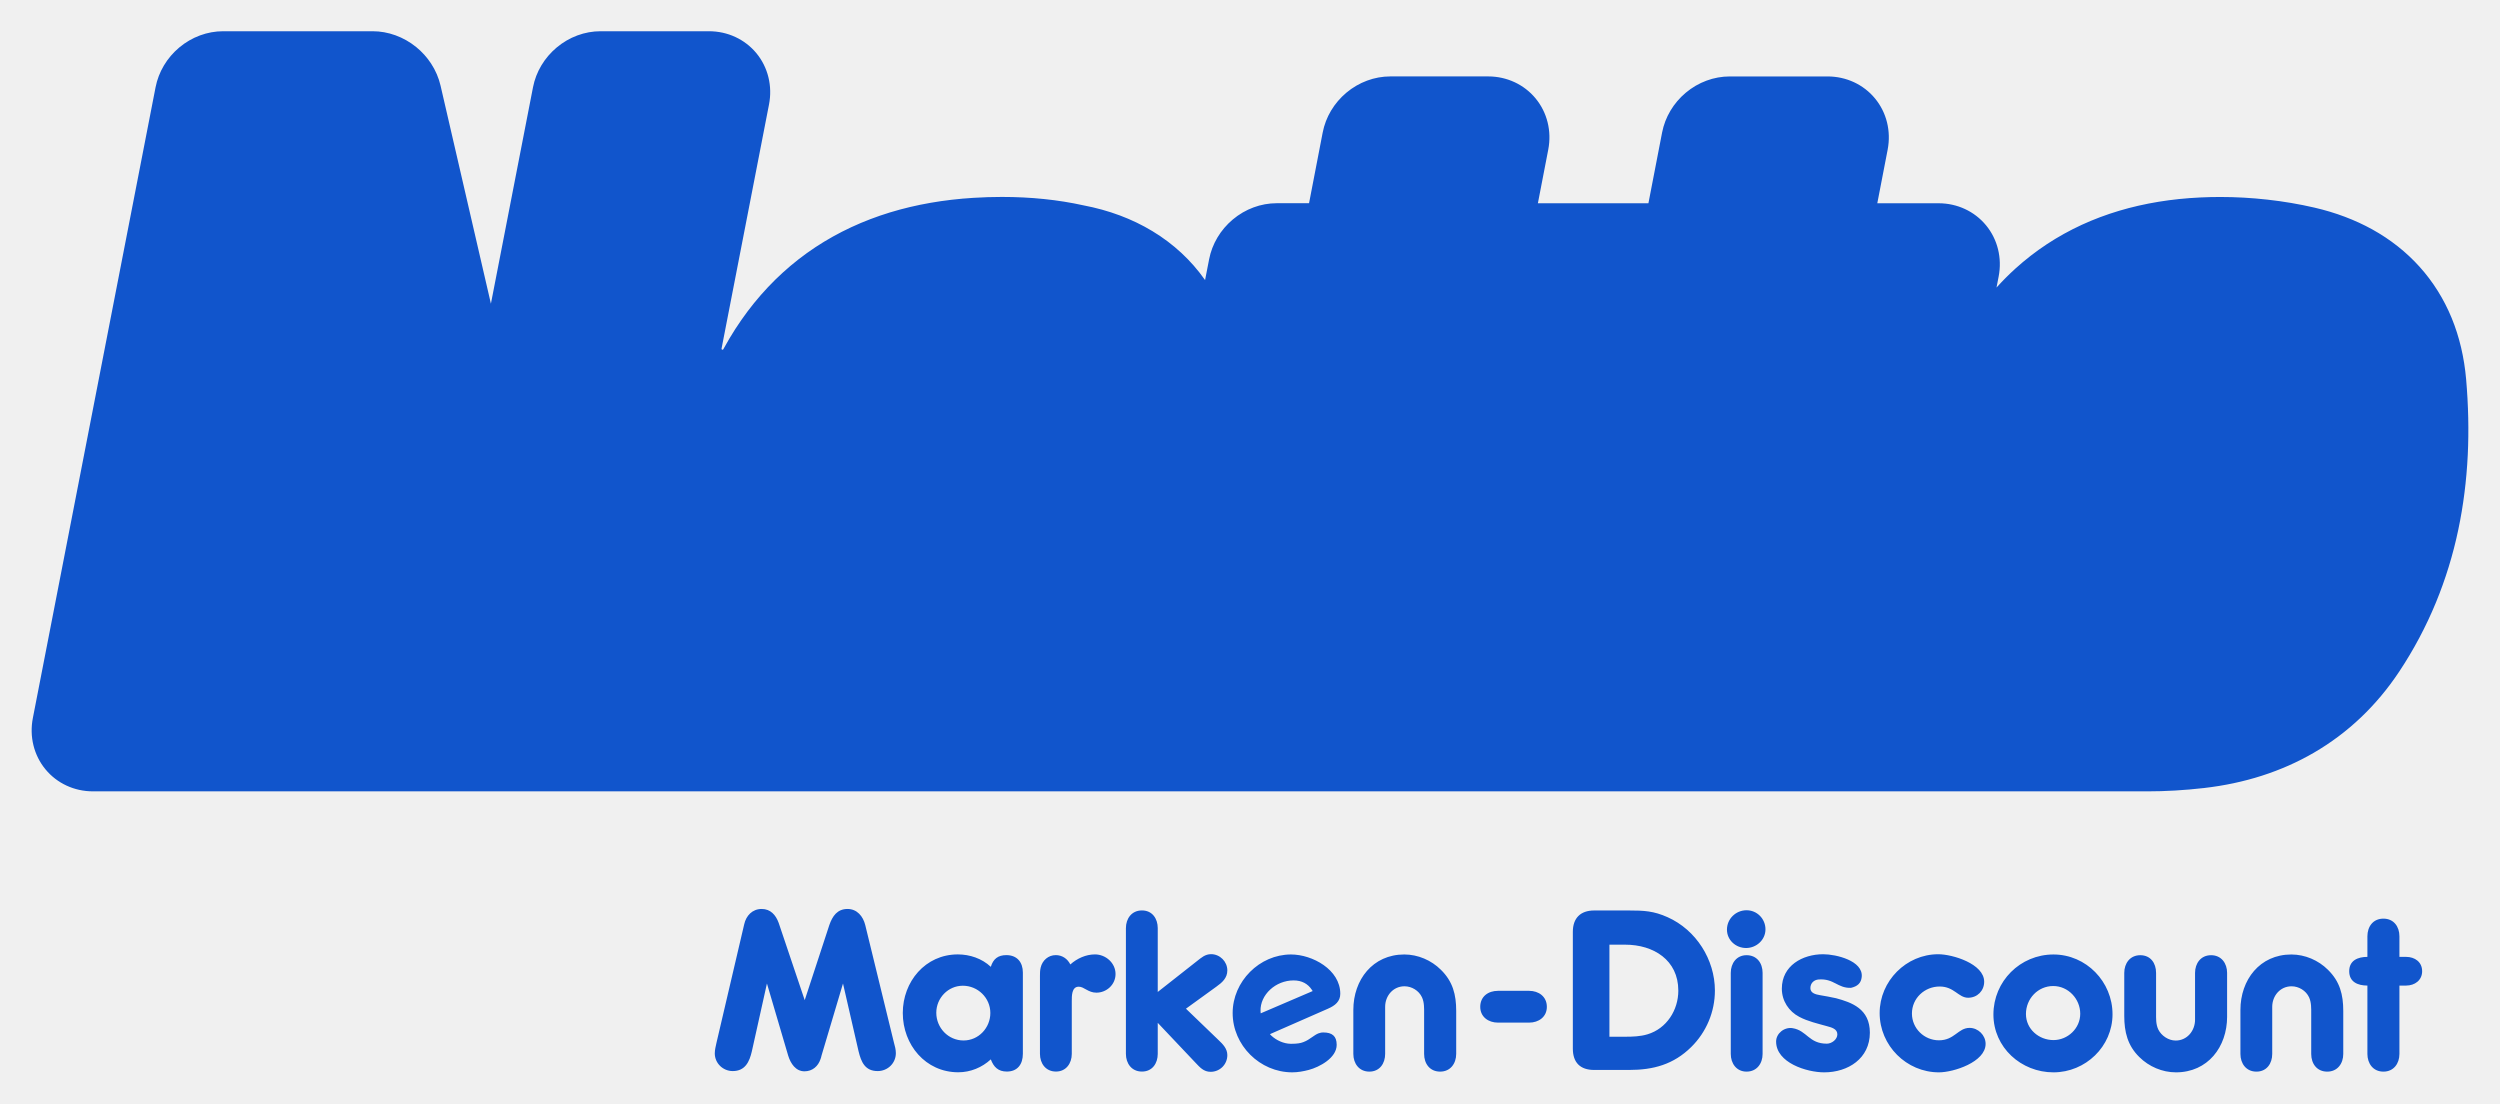
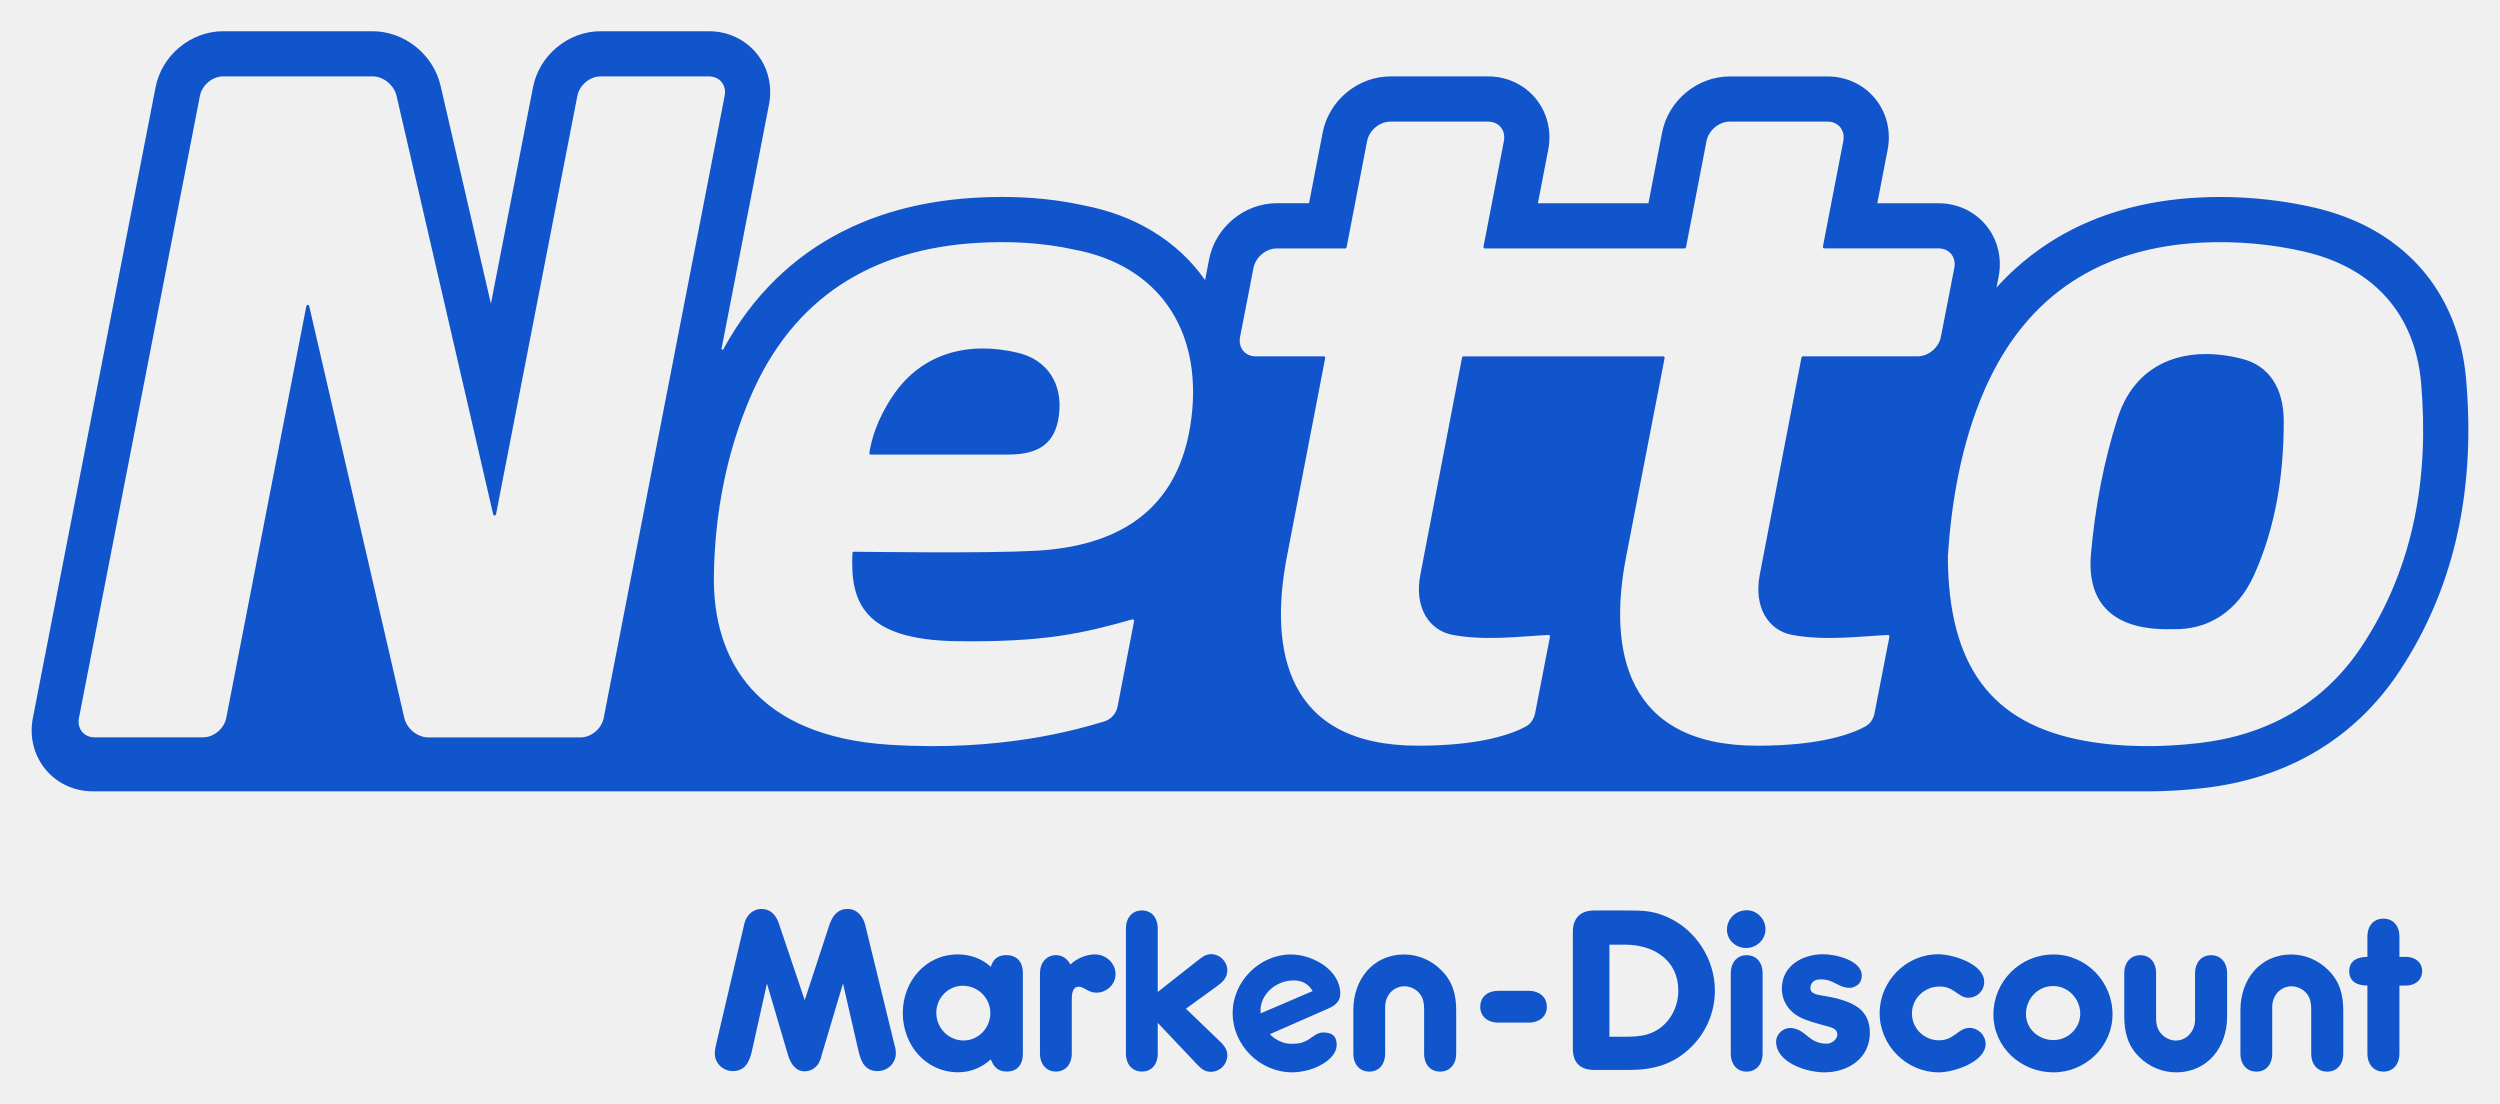
<svg xmlns="http://www.w3.org/2000/svg" fill="#1155cc" version="1.1" id="svg6543" width="1024" height="452" viewBox="-2.589 -2.589 207.146 91.466">
  <defs id="defs6545" />
  <path d="m 124.121,79.537 c 0.792,0 1.468,0.475 1.468,1.327 0,0.833 -0.675,1.308 -1.468,1.308 l -2.585,0 c -0.792,0 -1.468,-0.475 -1.468,-1.308 0,-0.853 0.655,-1.327 1.468,-1.327 l 2.585,0 z m -52.491,5.165 c 0,-0.297 -0.079,-0.595 -0.159,-0.873 l -2.379,-9.749 c -0.177,-0.714 -0.674,-1.329 -1.466,-1.329 -0.854,0 -1.25,0.594 -1.508,1.329 l -2.042,6.23 -2.16,-6.41 c -0.239,-0.652 -0.675,-1.149 -1.407,-1.149 -0.774,0 -1.289,0.555 -1.448,1.269 l -2.3,9.829 c -0.059,0.278 -0.139,0.575 -0.139,0.873 0,0.812 0.674,1.466 1.488,1.466 1.03,0 1.387,-0.772 1.586,-1.645 l 1.249,-5.614 1.764,5.99 c 0.199,0.635 0.615,1.289 1.349,1.289 0.654,0 1.13,-0.416 1.327,-1.011 0.04,-0.099 0.06,-0.177 0.08,-0.278 l 1.784,-5.99 1.289,5.614 c 0.217,0.892 0.535,1.645 1.586,1.645 0.833,0 1.506,-0.654 1.506,-1.486 m 7.832,-3.329 c 0,1.229 -0.971,2.279 -2.22,2.279 -1.27,0 -2.26,-1.05 -2.26,-2.299 0,-1.209 0.971,-2.239 2.2,-2.239 1.249,0 2.28,1.01 2.28,2.259 m 2.696,3.389 0,-6.737 c 0,-0.853 -0.476,-1.448 -1.369,-1.448 -0.693,0 -1.09,0.318 -1.288,0.971 -0.734,-0.693 -1.745,-1.03 -2.736,-1.03 -2.696,0 -4.56,2.26 -4.56,4.855 0,2.635 1.884,4.915 4.599,4.915 1.011,0 1.964,-0.396 2.697,-1.07 0.237,0.634 0.614,1.01 1.327,1.01 0.892,0 1.329,-0.614 1.329,-1.466 m 7.682,-6.619 c 0,-0.912 -0.812,-1.625 -1.705,-1.625 -0.754,0 -1.488,0.336 -2.042,0.833 -0.237,-0.476 -0.674,-0.774 -1.209,-0.774 -0.615,0 -1.11,0.436 -1.249,1.03 -0.06,0.239 -0.06,0.476 -0.06,0.715 l 0,6.44 c 0,0.792 0.476,1.466 1.329,1.466 0.833,0 1.309,-0.674 1.309,-1.466 l 0,-0.297 0,-4.062 c 0,-0.416 -0.02,-1.209 0.575,-1.209 0.455,0 0.772,0.495 1.466,0.495 0.853,0 1.586,-0.674 1.586,-1.545 m 9.266,6.718 c 0,-0.536 -0.378,-0.912 -0.734,-1.249 l -2.696,-2.596 2.518,-1.823 c 0.476,-0.338 0.912,-0.714 0.912,-1.349 0,-0.733 -0.615,-1.347 -1.347,-1.347 -0.496,0 -0.814,0.297 -1.17,0.575 l -3.251,2.558 0,-4.995 0,-0.297 c 0,-0.792 -0.456,-1.466 -1.309,-1.466 -0.853,0 -1.329,0.674 -1.329,1.466 l 0,10.424 c 0,0.794 0.476,1.466 1.329,1.466 0.853,0 1.309,-0.672 1.309,-1.466 l 0,-0.297 0,-2.277 3.131,3.309 c 0.357,0.376 0.675,0.752 1.25,0.752 0.772,0 1.387,-0.614 1.387,-1.386 m 2.752,-3.648 c -0.041,-1.351 1.249,-2.547 2.748,-2.542 0.68,0 1.176,0.285 1.495,0.762 l 0.08,0.12 -4.309,1.847 -0.014,-0.188 z m 5.196,1.769 -0.177,0.016 c -0.074,0.013 -0.146,0.034 -0.216,0.061 -0.175,0.067 -0.345,0.185 -0.522,0.309 -0.223,0.155 -0.451,0.315 -0.733,0.416 -0.22,0.092 -0.54,0.139 -0.953,0.139 l -0.113,0 c -0.542,-0.01 -1.161,-0.269 -1.607,-0.693 l -0.094,-0.106 4.804,-2.107 c 0.599,-0.261 1.025,-0.605 1.025,-1.24 0,-2.001 -2.319,-3.257 -4.084,-3.257 -2.616,0 -4.837,2.239 -4.837,4.855 0,2.675 2.261,4.915 4.937,4.915 0.455,0 0.911,-0.08 1.367,-0.199 0.891,-0.237 2.319,-0.991 2.319,-2.081 0,-0.733 -0.383,-1.026 -1.116,-1.026 m 11.022,1.78 0,-3.566 c 0,-1.349 -0.278,-2.438 -1.269,-3.409 -0.794,-0.792 -1.904,-1.269 -3.034,-1.269 -2.616,0 -4.223,2.1 -4.223,4.598 l 0,3.646 c 0,0.792 0.476,1.466 1.327,1.466 0.853,0 1.31,-0.674 1.31,-1.466 l 0,-0.297 0,-3.606 c 0,-0.911 0.654,-1.704 1.605,-1.704 0.595,0 1.19,0.356 1.448,0.911 0.198,0.435 0.177,0.911 0.177,1.366 l 0,3.033 0,0.297 c 0,0.812 0.476,1.466 1.329,1.466 0.853,0 1.329,-0.674 1.329,-1.466 m 18.412,-5.251 c 0,1.625 -0.971,3.151 -2.558,3.626 -0.595,0.179 -1.23,0.199 -1.864,0.199 l -1.289,0 0,-7.63 1.309,0 c 2.339,0 4.401,1.269 4.401,3.805 m 3.033,0 c 0,-2.576 -1.565,-5.034 -3.925,-6.084 -1.15,-0.515 -1.962,-0.555 -3.191,-0.555 l -2.895,0 c -1.13,0 -1.764,0.634 -1.764,1.764 l 0,9.69 c 0,1.15 0.614,1.764 1.764,1.764 l 2.895,0 c 2.021,0 3.688,-0.455 5.154,-1.901 1.249,-1.23 1.962,-2.914 1.962,-4.678 m 4.191,-5.073 c 0,-0.873 -0.694,-1.585 -1.566,-1.585 -0.892,0 -1.626,0.713 -1.626,1.604 0,0.873 0.734,1.526 1.586,1.526 0.854,0 1.606,-0.674 1.606,-1.545 m -0.238,10.324 0,-6.718 c 0,-0.812 -0.476,-1.466 -1.329,-1.466 -0.833,0 -1.309,0.674 -1.309,1.466 l 0,6.718 c 0,0.792 0.476,1.466 1.309,1.466 0.853,0 1.329,-0.674 1.329,-1.466 m 6.09,-4.617 c -0.445,-0.105 -0.9,-0.175 -1.345,-0.256 -0.347,-0.062 -0.784,-0.165 -0.784,-0.583 0,-0.415 0.304,-0.688 0.68,-0.715 1.29,-0.094 1.562,0.733 2.685,0.693 0.531,-0.121 0.839,-0.384 0.89,-0.902 0.135,-1.341 -2.12,-1.883 -3.191,-1.883 -1.725,0 -3.43,0.951 -3.43,2.854 0,1.01 0.575,1.883 1.448,2.337 0.714,0.378 1.528,0.555 2.3,0.774 0.357,0.099 0.853,0.217 0.853,0.674 0,0.435 -0.475,0.774 -0.873,0.774 -1.496,0 -1.636,-1.085 -2.833,-1.285 -0.684,-0.114 -1.37,0.432 -1.37,1.107 0,1.762 2.538,2.555 3.985,2.555 1.981,0 3.786,-1.15 3.786,-3.29 0,-1.982 -1.514,-2.505 -2.801,-2.854 m 12.395,3.785 c 0,-0.714 -0.615,-1.327 -1.329,-1.327 -0.953,0 -1.249,1.03 -2.538,1.03 -1.229,0 -2.24,-0.991 -2.24,-2.219 0,-1.269 1.05,-2.24 2.299,-2.24 1.21,0 1.548,0.931 2.36,0.931 0.754,0 1.329,-0.574 1.329,-1.327 0,-1.486 -2.618,-2.279 -3.808,-2.279 -2.656,0 -4.856,2.219 -4.856,4.875 0,2.695 2.22,4.915 4.916,4.915 1.209,0 3.866,-0.853 3.866,-2.359 m 7.844,-2.497 c 0,1.209 -1.03,2.181 -2.22,2.181 -1.209,0 -2.28,-0.912 -2.28,-2.161 0,-1.268 0.991,-2.319 2.26,-2.319 1.25,0 2.24,1.07 2.24,2.299 m 2.676,0.04 c 0,-2.695 -2.18,-4.954 -4.896,-4.954 -2.755,0 -4.976,2.219 -4.976,4.974 0,2.735 2.3,4.796 4.976,4.796 2.656,0 4.896,-2.141 4.896,-4.816 m 9.497,0.198 0,-3.626 c 0,-0.792 -0.476,-1.466 -1.327,-1.466 -0.854,0 -1.33,0.674 -1.33,1.466 l 0,0.297 0,3.586 c 0,0.911 -0.654,1.725 -1.605,1.725 -0.595,0 -1.19,-0.396 -1.448,-0.931 -0.198,-0.436 -0.177,-0.892 -0.177,-1.349 l 0,-3.031 0,-0.297 c 0,-0.812 -0.456,-1.466 -1.31,-1.466 -0.851,0 -1.327,0.674 -1.327,1.466 l 0,3.567 c 0,1.327 0.278,2.458 1.249,3.409 0.794,0.791 1.904,1.268 3.034,1.268 2.636,0 4.242,-2.1 4.242,-4.617 m 9.627,3.091 0,-3.566 c 0,-1.349 -0.278,-2.438 -1.269,-3.409 -0.794,-0.792 -1.904,-1.269 -3.034,-1.269 -2.616,0 -4.221,2.1 -4.221,4.598 l 0,3.646 c 0,0.792 0.475,1.466 1.327,1.466 0.853,0 1.309,-0.674 1.309,-1.466 l 0,-0.297 0,-3.606 c 0,-0.911 0.654,-1.704 1.605,-1.704 0.595,0 1.19,0.356 1.448,0.911 0.198,0.435 0.179,0.911 0.179,1.366 l 0,3.033 0,0.297 c 0,0.812 0.475,1.466 1.329,1.466 0.851,0 1.327,-0.674 1.327,-1.466 m 6.538,-6.856 c 0,-0.772 -0.615,-1.189 -1.327,-1.189 l -0.556,0 0,-1.407 0,-0.297 c 0,-0.812 -0.475,-1.466 -1.327,-1.466 -0.853,0 -1.327,0.654 -1.327,1.466 l 0,0.297 0,1.407 c -0.794,0 -1.508,0.296 -1.508,1.189 0,0.891 0.714,1.189 1.508,1.189 l 0,5.37 0,0.297 c 0,0.794 0.475,1.466 1.327,1.466 0.853,0 1.327,-0.672 1.327,-1.466 l 0,-0.297 0,-5.37 0.556,0 c 0.713,0 1.327,-0.436 1.327,-1.189" style="fill:#1155cc;fill-opacity:1;fill-rule:nonzero;stroke:none" id="path6273" />
-   <path d="m 175.346,63.004 c 1.519,0 3.101,-0.092 4.704,-0.276 l 10e-4,0 0,0 c 3.359,-0.384 6.42,-1.366 9.098,-2.919 2.828,-1.64 5.214,-3.905 7.091,-6.735 1.198,-1.805 2.223,-3.735 3.045,-5.734 0.789,-1.916 1.413,-3.945 1.851,-6.031 0.417,-1.981 0.681,-4.066 0.784,-6.197 0.096,-2.013 0.05,-4.121 -0.136,-6.266 -0.158,-1.816 -0.561,-3.524 -1.199,-5.077 -0.65,-1.58 -1.546,-3.011 -2.664,-4.251 -1.1,-1.222 -2.417,-2.261 -3.915,-3.092 -1.439,-0.796 -3.054,-1.404 -4.801,-1.808 -1.26,-0.291 -2.569,-0.514 -3.886,-0.66 -1.3,-0.146 -2.62,-0.22 -3.924,-0.22 l -10e-4,0 c -0.552,0 -1.109,0.014 -1.655,0.04 -1.179,0.056 -2.336,0.176 -3.44,0.356 -1.129,0.185 -2.234,0.436 -3.283,0.75 -1.073,0.32 -2.115,0.713 -3.1,1.166 -1.001,0.463 -1.969,0.999 -2.877,1.597 -0.917,0.604 -1.796,1.286 -2.614,2.026 -0.542,0.492 -1.067,1.019 -1.566,1.573 l 0.177,-0.915 c 0.297,-1.531 -0.084,-3.08 -1.046,-4.247 -0.956,-1.16 -2.389,-1.825 -3.93,-1.825 l -5.082,0 0.859,-4.445 c 0.295,-1.531 -0.086,-3.078 -1.049,-4.244 -0.956,-1.159 -2.388,-1.823 -3.929,-1.823 l -8.114,0 c -1.31,0 -2.603,0.479 -3.639,1.347 -1.021,0.856 -1.719,2.029 -1.965,3.301 l -1.133,5.862 -9.162,0 0.859,-4.445 c 0.296,-1.531 -0.086,-3.078 -1.049,-4.244 -0.956,-1.159 -2.388,-1.823 -3.928,-1.823 l -8.115,0 c -1.309,0 -2.601,0.479 -3.639,1.347 -1.02,0.856 -1.719,2.029 -1.965,3.301 l -1.131,5.862 -2.681,0 c -1.308,0 -2.6,0.477 -3.636,1.346 -1.02,0.855 -1.719,2.025 -1.965,3.297 l -0.336,1.728 c -0.004,0 -0.007,-0.011 -0.011,-0.016 -1.143,-1.625 -2.606,-2.985 -4.351,-4.039 -1.684,-1.019 -3.609,-1.739 -5.723,-2.141 -2.09,-0.463 -4.361,-0.696 -6.753,-0.696 -0.771,0 -1.561,0.025 -2.349,0.074 -1.218,0.075 -2.41,0.212 -3.549,0.41 -1.166,0.203 -2.305,0.472 -3.386,0.802 -1.106,0.339 -2.183,0.749 -3.197,1.221 -1.036,0.481 -2.036,1.039 -2.973,1.657 -0.95,0.627 -1.857,1.334 -2.7,2.1 -0.849,0.771 -1.651,1.623 -2.388,2.531 -0.735,0.907 -1.423,1.896 -2.044,2.939 -0.172,0.29 -0.341,0.586 -0.505,0.887 0,0 -0.033,0.068 -0.107,0.036 -0.052,-0.022 -0.041,-0.085 -0.041,-0.085 l 3.934,-20.238 c 0.297,-1.532 -0.084,-3.08 -1.045,-4.247 C 59.116,0.665 57.684,0 56.141,0 l -8.984,0 c -1.309,0 -2.6,0.477 -3.636,1.345 -1.021,0.855 -1.72,2.026 -1.966,3.297 l -3.489,17.941 -4.173,-18.07 c -0.15,-0.647 -0.414,-1.265 -0.786,-1.834 -0.338,-0.516 -0.754,-0.978 -1.236,-1.37 C 30.83,0.465 29.549,0 28.26,0 l -12.387,0 c -1.308,0 -2.6,0.477 -3.636,1.345 -1.02,0.855 -1.719,2.026 -1.966,3.297 L 0.099,56.931 c -0.297,1.531 0.084,3.08 1.046,4.247 0.956,1.16 2.389,1.825 3.93,1.825 l 170.271,0 z" style="fill:#1155cc;fill-opacity:1;fill-rule:nonzero;stroke:none" id="path6277" />
-   <path d="m 57.44,5.357 -10.025,51.564 c -0.172,0.89 -1.035,1.611 -1.924,1.611 l -12.619,0 c -0.89,0 -1.779,-0.721 -1.984,-1.611 l -7.884,-34.145 c -0.03,-0.126 -0.211,-0.124 -0.236,0 l -6.638,34.14 c -0.174,0.89 -1.035,1.611 -1.925,1.611 l -8.985,0 c -0.89,0 -1.471,-0.721 -1.298,-1.611 L 13.948,5.352 c 0.174,-0.89 1.035,-1.611 1.925,-1.611 l 12.387,0 c 0.89,0 1.779,0.721 1.984,1.611 l 8.009,34.686 c 0.03,0.128 0.212,0.124 0.237,0 l 6.741,-34.682 c 0.174,-0.89 1.035,-1.611 1.925,-1.611 l 8.985,0 c 0.89,0 1.471,0.721 1.299,1.611 m 27.7,26.544 c -0.318,2.28 -1.666,3.191 -4.219,3.189 -3.374,0 -10.294,0 -11.369,0 -0.075,0 -0.131,-0.066 -0.119,-0.14 0.172,-1.048 0.569,-2.658 1.915,-4.683 2.44,-3.675 6.411,-4.588 10.459,-3.599 2.306,0.574 3.711,2.489 3.333,5.232 m 1.281,-13.799 c -2.624,-0.586 -5.426,-0.72 -8.116,-0.554 -8.639,0.534 -15.179,4.499 -18.712,12.726 -2.019,4.701 -2.962,9.705 -3.046,14.814 -0.116,7.107 3.585,13.354 14.544,14.053 9.206,0.588 15.425,-1.215 17.794,-1.924 0.579,-0.172 1.011,-0.654 1.123,-1.246 l 1.369,-7.08 c 0.018,-0.088 -0.065,-0.163 -0.151,-0.138 -4.099,1.156 -7.255,1.9 -14.514,1.806 -7.864,-0.102 -8.867,-3.326 -8.681,-7.3 0.003,-0.065 0.056,-0.116 0.121,-0.116 1.326,0.011 10.803,0.149 15.019,-0.076 6.468,-0.344 11.99,-3.002 12.966,-11.081 0.887,-7.355 -2.851,-12.6 -9.714,-13.884 m 32.257,8.845 c -0.058,0 -0.107,0.041 -0.119,0.099 l -3.456,17.991 c -0.531,2.735 0.73,4.626 2.658,4.995 2.732,0.52 5.715,0.116 7.961,0.01 0.079,0 0.14,0.067 0.125,0.144 l -1.228,6.315 c -0.089,0.475 -0.338,0.889 -0.76,1.121 -1.106,0.609 -3.71,1.599 -8.963,1.599 -10.985,0 -12.281,-8.004 -10.896,-15.459 l 3.214,-16.668 c 0.014,-0.074 -0.043,-0.144 -0.119,-0.144 l -5.638,0 c -0.89,0 -1.47,-0.721 -1.298,-1.611 l 1.113,-5.72 c 0.172,-0.89 1.034,-1.613 1.924,-1.613 l 5.673,0 c 0.059,0 0.109,-0.04 0.119,-0.098 l 1.7,-8.8 c 0.171,-0.891 1.034,-1.614 1.925,-1.614 l 8.114,0 c 0.89,0 1.47,0.72 1.299,1.61 l -1.691,8.759 c -0.015,0.074 0.043,0.142 0.117,0.142 l 16.549,0 c 0.058,0 0.107,-0.04 0.119,-0.098 l 1.7,-8.8 c 0.171,-0.891 1.034,-1.614 1.924,-1.614 l 8.115,0 c 0.89,0 1.47,0.72 1.299,1.61 l -1.692,8.759 c -0.014,0.074 0.044,0.142 0.12,0.142 l 9.475,0 c 0.89,0 1.471,0.723 1.299,1.613 l -1.113,5.72 c -0.174,0.89 -1.035,1.611 -1.925,1.611 l -9.511,0 c -0.058,0 -0.107,0.041 -0.119,0.099 l -3.456,17.991 c -0.526,2.732 0.729,4.626 2.658,4.995 2.732,0.52 5.715,0.116 7.961,0.01 0.079,0 0.14,0.067 0.125,0.144 l -1.228,6.315 c -0.089,0.475 -0.338,0.889 -0.761,1.121 -1.105,0.609 -3.709,1.599 -8.961,1.599 -10.985,0 -12.314,-8.004 -10.912,-15.459 l 3.23,-16.668 c 0.014,-0.074 -0.044,-0.144 -0.12,-0.144 l -16.547,0 z m 65.529,18.124 c -1.393,3.098 -3.896,4.601 -6.822,4.489 -4.688,0.125 -7.076,-1.994 -6.699,-6.239 0.34,-3.834 1.059,-7.686 2.22,-11.283 1.603,-4.959 6.105,-5.996 10.374,-4.862 2.11,0.56 3.384,2.33 3.385,5.149 0.004,4.394 -0.651,8.729 -2.458,12.746 m 13.844,-15.902 c -0.505,-5.824 -4.035,-9.598 -9.689,-10.901 -2.746,-0.635 -5.652,-0.884 -8.444,-0.749 -8.307,0.398 -14.539,4.244 -18.016,12.126 -2.06,4.67 -2.799,9.721 -3.078,13.842 0.024,9.143 3.616,13.921 11.324,15.325 3.094,0.565 6.366,0.549 9.476,0.194 5.586,-0.64 10.301,-3.194 13.492,-8.004 4.356,-6.562 5.607,-14.07 4.934,-21.834" style="fill:#1155cc;fill-opacity:1;fill-rule:nonzero;stroke:none" id="path6281" />
+   <mask id="netto-loch" maskUnits="userSpaceOnUse" x="-5" y="-5" width="215" height="100">
+     <rect x="-5" y="-5" width="215" height="100" fill="#fff" />
+     <path fill="#000" d="m 57.44,5.357 -10.025,51.564 c -0.172,0.89 -1.035,1.611 -1.924,1.611 l -12.619,0 c -0.89,0 -1.779,-0.721 -1.984,-1.611 l -7.884,-34.145 c -0.03,-0.126 -0.211,-0.124 -0.236,0 l -6.638,34.14 c -0.174,0.89 -1.035,1.611 -1.925,1.611 l -8.985,0 c -0.89,0 -1.471,-0.721 -1.298,-1.611 L 13.948,5.352 c 0.174,-0.89 1.035,-1.611 1.925,-1.611 l 12.387,0 c 0.89,0 1.779,0.721 1.984,1.611 l 8.009,34.686 c 0.03,0.128 0.212,0.124 0.237,0 l 6.741,-34.682 c 0.174,-0.89 1.035,-1.611 1.925,-1.611 l 8.985,0 c 0.89,0 1.471,0.721 1.299,1.611 m 27.7,26.544 c -0.318,2.28 -1.666,3.191 -4.219,3.189 -3.374,0 -10.294,0 -11.369,0 -0.075,0 -0.131,-0.066 -0.119,-0.14 0.172,-1.048 0.569,-2.658 1.915,-4.683 2.44,-3.675 6.411,-4.588 10.459,-3.599 2.306,0.574 3.711,2.489 3.333,5.232 m 1.281,-13.799 c -2.624,-0.586 -5.426,-0.72 -8.116,-0.554 -8.639,0.534 -15.179,4.499 -18.712,12.726 -2.019,4.701 -2.962,9.705 -3.046,14.814 -0.116,7.107 3.585,13.354 14.544,14.053 9.206,0.588 15.425,-1.215 17.794,-1.924 0.579,-0.172 1.011,-0.654 1.123,-1.246 l 1.369,-7.08 c 0.018,-0.088 -0.065,-0.163 -0.151,-0.138 -4.099,1.156 -7.255,1.9 -14.514,1.806 -7.864,-0.102 -8.867,-3.326 -8.681,-7.3 0.003,-0.065 0.056,-0.116 0.121,-0.116 1.326,0.011 10.803,0.149 15.019,-0.076 6.468,-0.344 11.99,-3.002 12.966,-11.081 0.887,-7.355 -2.851,-12.6 -9.714,-13.884 m 32.257,8.845 c -0.058,0 -0.107,0.041 -0.119,0.099 l -3.456,17.991 c -0.531,2.735 0.73,4.626 2.658,4.995 2.732,0.52 5.715,0.116 7.961,0.01 0.079,0 0.14,0.067 0.125,0.144 l -1.228,6.315 c -0.089,0.475 -0.338,0.889 -0.76,1.121 -1.106,0.609 -3.71,1.599 -8.963,1.599 -10.985,0 -12.281,-8.004 -10.896,-15.459 l 3.214,-16.668 c 0.014,-0.074 -0.043,-0.144 -0.119,-0.144 l -5.638,0 c -0.89,0 -1.47,-0.721 -1.298,-1.611 l 1.113,-5.72 c 0.172,-0.89 1.034,-1.613 1.924,-1.613 l 5.673,0 c 0.059,0 0.109,-0.04 0.119,-0.098 l 1.7,-8.8 c 0.171,-0.891 1.034,-1.614 1.925,-1.614 l 8.114,0 c 0.89,0 1.47,0.72 1.299,1.61 l -1.691,8.759 c -0.015,0.074 0.043,0.142 0.117,0.142 l 16.549,0 c 0.058,0 0.107,-0.04 0.119,-0.098 l 1.7,-8.8 c 0.171,-0.891 1.034,-1.614 1.924,-1.614 l 8.115,0 c 0.89,0 1.47,0.72 1.299,1.61 l -1.692,8.759 c -0.014,0.074 0.044,0.142 0.12,0.142 l 9.475,0 c 0.89,0 1.471,0.723 1.299,1.613 l -1.113,5.72 c -0.174,0.89 -1.035,1.611 -1.925,1.611 l -9.511,0 c -0.058,0 -0.107,0.041 -0.119,0.099 l -3.456,17.991 c -0.526,2.732 0.729,4.626 2.658,4.995 2.732,0.52 5.715,0.116 7.961,0.01 0.079,0 0.14,0.067 0.125,0.144 l -1.228,6.315 c -0.089,0.475 -0.338,0.889 -0.761,1.121 -1.105,0.609 -3.709,1.599 -8.961,1.599 -10.985,0 -12.314,-8.004 -10.912,-15.459 l 3.23,-16.668 c 0.014,-0.074 -0.044,-0.144 -0.12,-0.144 l -16.547,0 z m 65.529,18.124 c -1.393,3.098 -3.896,4.601 -6.822,4.489 -4.688,0.125 -7.076,-1.994 -6.699,-6.239 0.34,-3.834 1.059,-7.686 2.22,-11.283 1.603,-4.959 6.105,-5.996 10.374,-4.862 2.11,0.56 3.384,2.33 3.385,5.149 0.004,4.394 -0.651,8.729 -2.458,12.746 m 13.844,-15.902 c -0.505,-5.824 -4.035,-9.598 -9.689,-10.901 -2.746,-0.635 -5.652,-0.884 -8.444,-0.749 -8.307,0.398 -14.539,4.244 -18.016,12.126 -2.06,4.67 -2.799,9.721 -3.078,13.842 0.024,9.143 3.616,13.921 11.324,15.325 3.094,0.565 6.366,0.549 9.476,0.194 5.586,-0.64 10.301,-3.194 13.492,-8.004 4.356,-6.562 5.607,-14.07 4.934,-21.834" />
+   </mask>
+   <path mask="url(#netto-loch)" d="m 175.346,63.004 c 1.519,0 3.101,-0.092 4.704,-0.276 l 10e-4,0 0,0 c 3.359,-0.384 6.42,-1.366 9.098,-2.919 2.828,-1.64 5.214,-3.905 7.091,-6.735 1.198,-1.805 2.223,-3.735 3.045,-5.734 0.789,-1.916 1.413,-3.945 1.851,-6.031 0.417,-1.981 0.681,-4.066 0.784,-6.197 0.096,-2.013 0.05,-4.121 -0.136,-6.266 -0.158,-1.816 -0.561,-3.524 -1.199,-5.077 -0.65,-1.58 -1.546,-3.011 -2.664,-4.251 -1.1,-1.222 -2.417,-2.261 -3.915,-3.092 -1.439,-0.796 -3.054,-1.404 -4.801,-1.808 -1.26,-0.291 -2.569,-0.514 -3.886,-0.66 -1.3,-0.146 -2.62,-0.22 -3.924,-0.22 l -10e-4,0 c -0.552,0 -1.109,0.014 -1.655,0.04 -1.179,0.056 -2.336,0.176 -3.44,0.356 -1.129,0.185 -2.234,0.436 -3.283,0.75 -1.073,0.32 -2.115,0.713 -3.1,1.166 -1.001,0.463 -1.969,0.999 -2.877,1.597 -0.917,0.604 -1.796,1.286 -2.614,2.026 -0.542,0.492 -1.067,1.019 -1.566,1.573 l 0.177,-0.915 c 0.297,-1.531 -0.084,-3.08 -1.046,-4.247 -0.956,-1.16 -2.389,-1.825 -3.93,-1.825 l -5.082,0 0.859,-4.445 c 0.295,-1.531 -0.086,-3.078 -1.049,-4.244 -0.956,-1.159 -2.388,-1.823 -3.929,-1.823 l -8.114,0 c -1.31,0 -2.603,0.479 -3.639,1.347 -1.021,0.856 -1.719,2.029 -1.965,3.301 l -1.133,5.862 -9.162,0 0.859,-4.445 c 0.296,-1.531 -0.086,-3.078 -1.049,-4.244 -0.956,-1.159 -2.388,-1.823 -3.928,-1.823 l -8.115,0 c -1.309,0 -2.601,0.479 -3.639,1.347 -1.02,0.856 -1.719,2.029 -1.965,3.301 l -1.131,5.862 -2.681,0 c -1.308,0 -2.6,0.477 -3.636,1.346 -1.02,0.855 -1.719,2.025 -1.965,3.297 l -0.336,1.728 c -0.004,0 -0.007,-0.011 -0.011,-0.016 -1.143,-1.625 -2.606,-2.985 -4.351,-4.039 -1.684,-1.019 -3.609,-1.739 -5.723,-2.141 -2.09,-0.463 -4.361,-0.696 -6.753,-0.696 -0.771,0 -1.561,0.025 -2.349,0.074 -1.218,0.075 -2.41,0.212 -3.549,0.41 -1.166,0.203 -2.305,0.472 -3.386,0.802 -1.106,0.339 -2.183,0.749 -3.197,1.221 -1.036,0.481 -2.036,1.039 -2.973,1.657 -0.95,0.627 -1.857,1.334 -2.7,2.1 -0.849,0.771 -1.651,1.623 -2.388,2.531 -0.735,0.907 -1.423,1.896 -2.044,2.939 -0.172,0.29 -0.341,0.586 -0.505,0.887 0,0 -0.033,0.068 -0.107,0.036 -0.052,-0.022 -0.041,-0.085 -0.041,-0.085 l 3.934,-20.238 c 0.297,-1.532 -0.084,-3.08 -1.045,-4.247 C 59.116,0.665 57.684,0 56.141,0 l -8.984,0 c -1.309,0 -2.6,0.477 -3.636,1.345 -1.021,0.855 -1.72,2.026 -1.966,3.297 l -3.489,17.941 -4.173,-18.07 c -0.15,-0.647 -0.414,-1.265 -0.786,-1.834 -0.338,-0.516 -0.754,-0.978 -1.236,-1.37 C 30.83,0.465 29.549,0 28.26,0 l -12.387,0 c -1.308,0 -2.6,0.477 -3.636,1.345 -1.02,0.855 -1.719,2.026 -1.966,3.297 L 0.099,56.931 c -0.297,1.531 0.084,3.08 1.046,4.247 0.956,1.16 2.389,1.825 3.93,1.825 l 170.271,0 z" style="fill:#1155cc;fill-opacity:1;fill-rule:nonzero;stroke:none" id="path6277" />
</svg>
